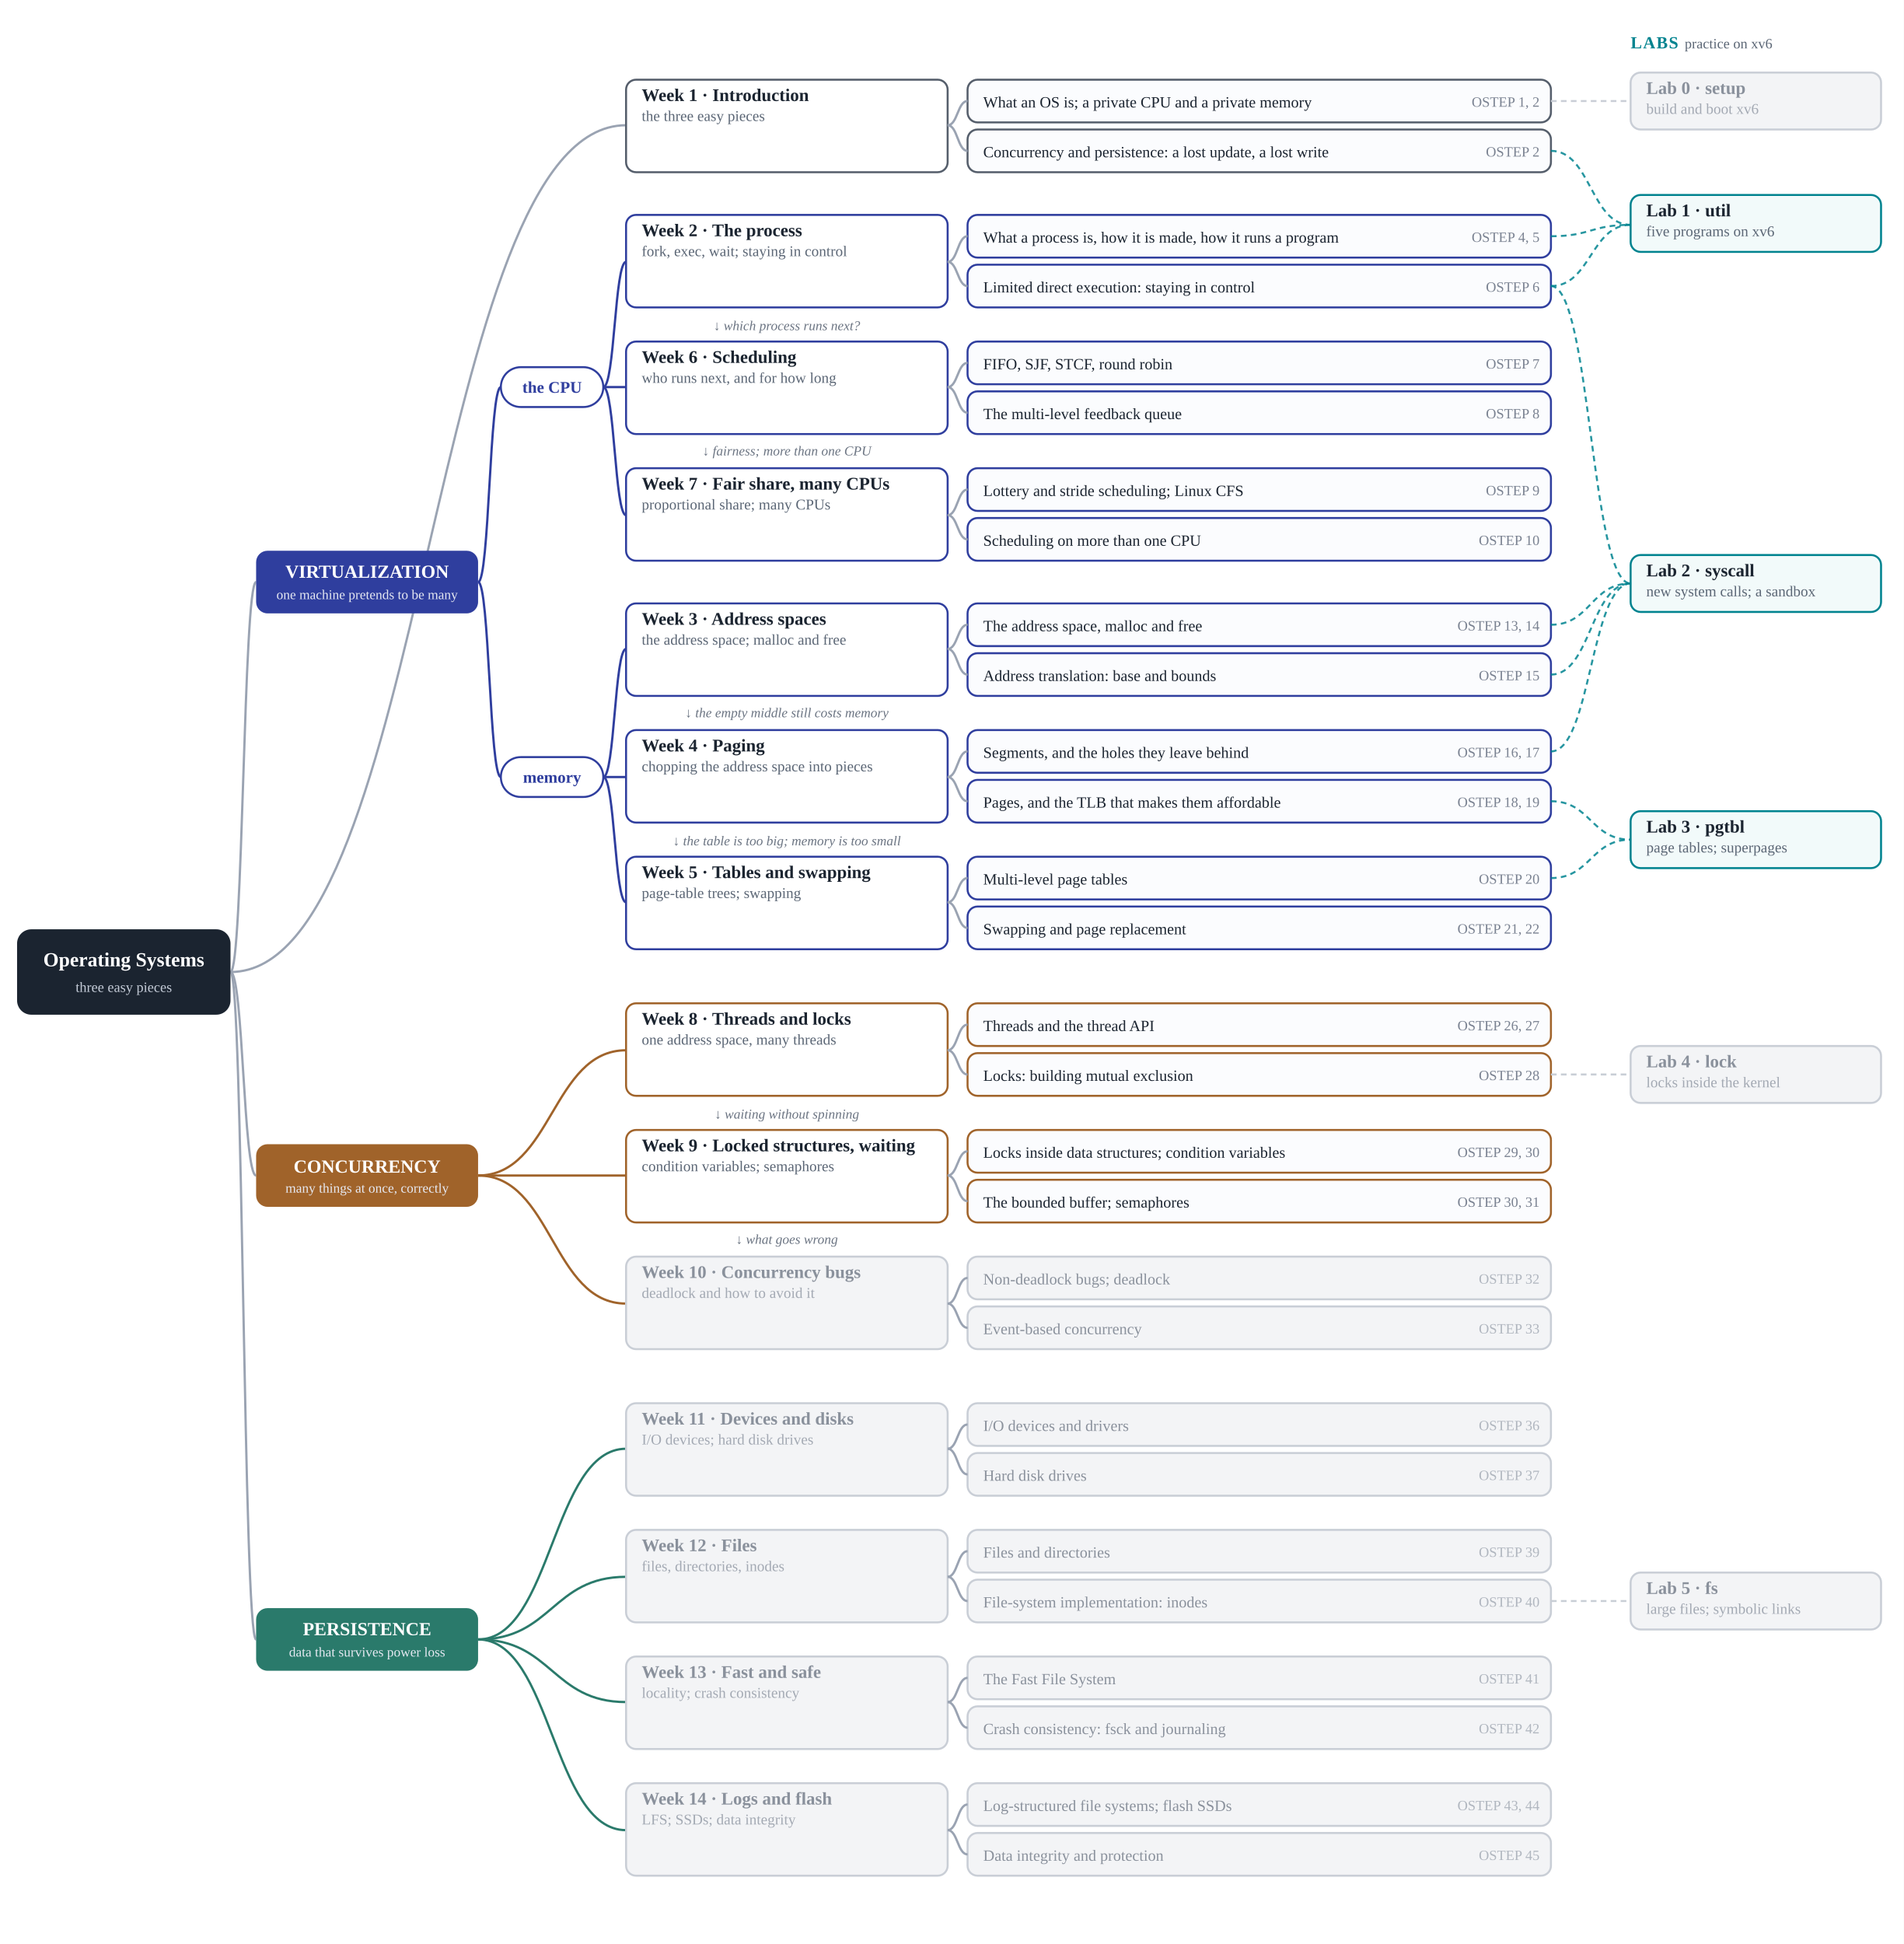
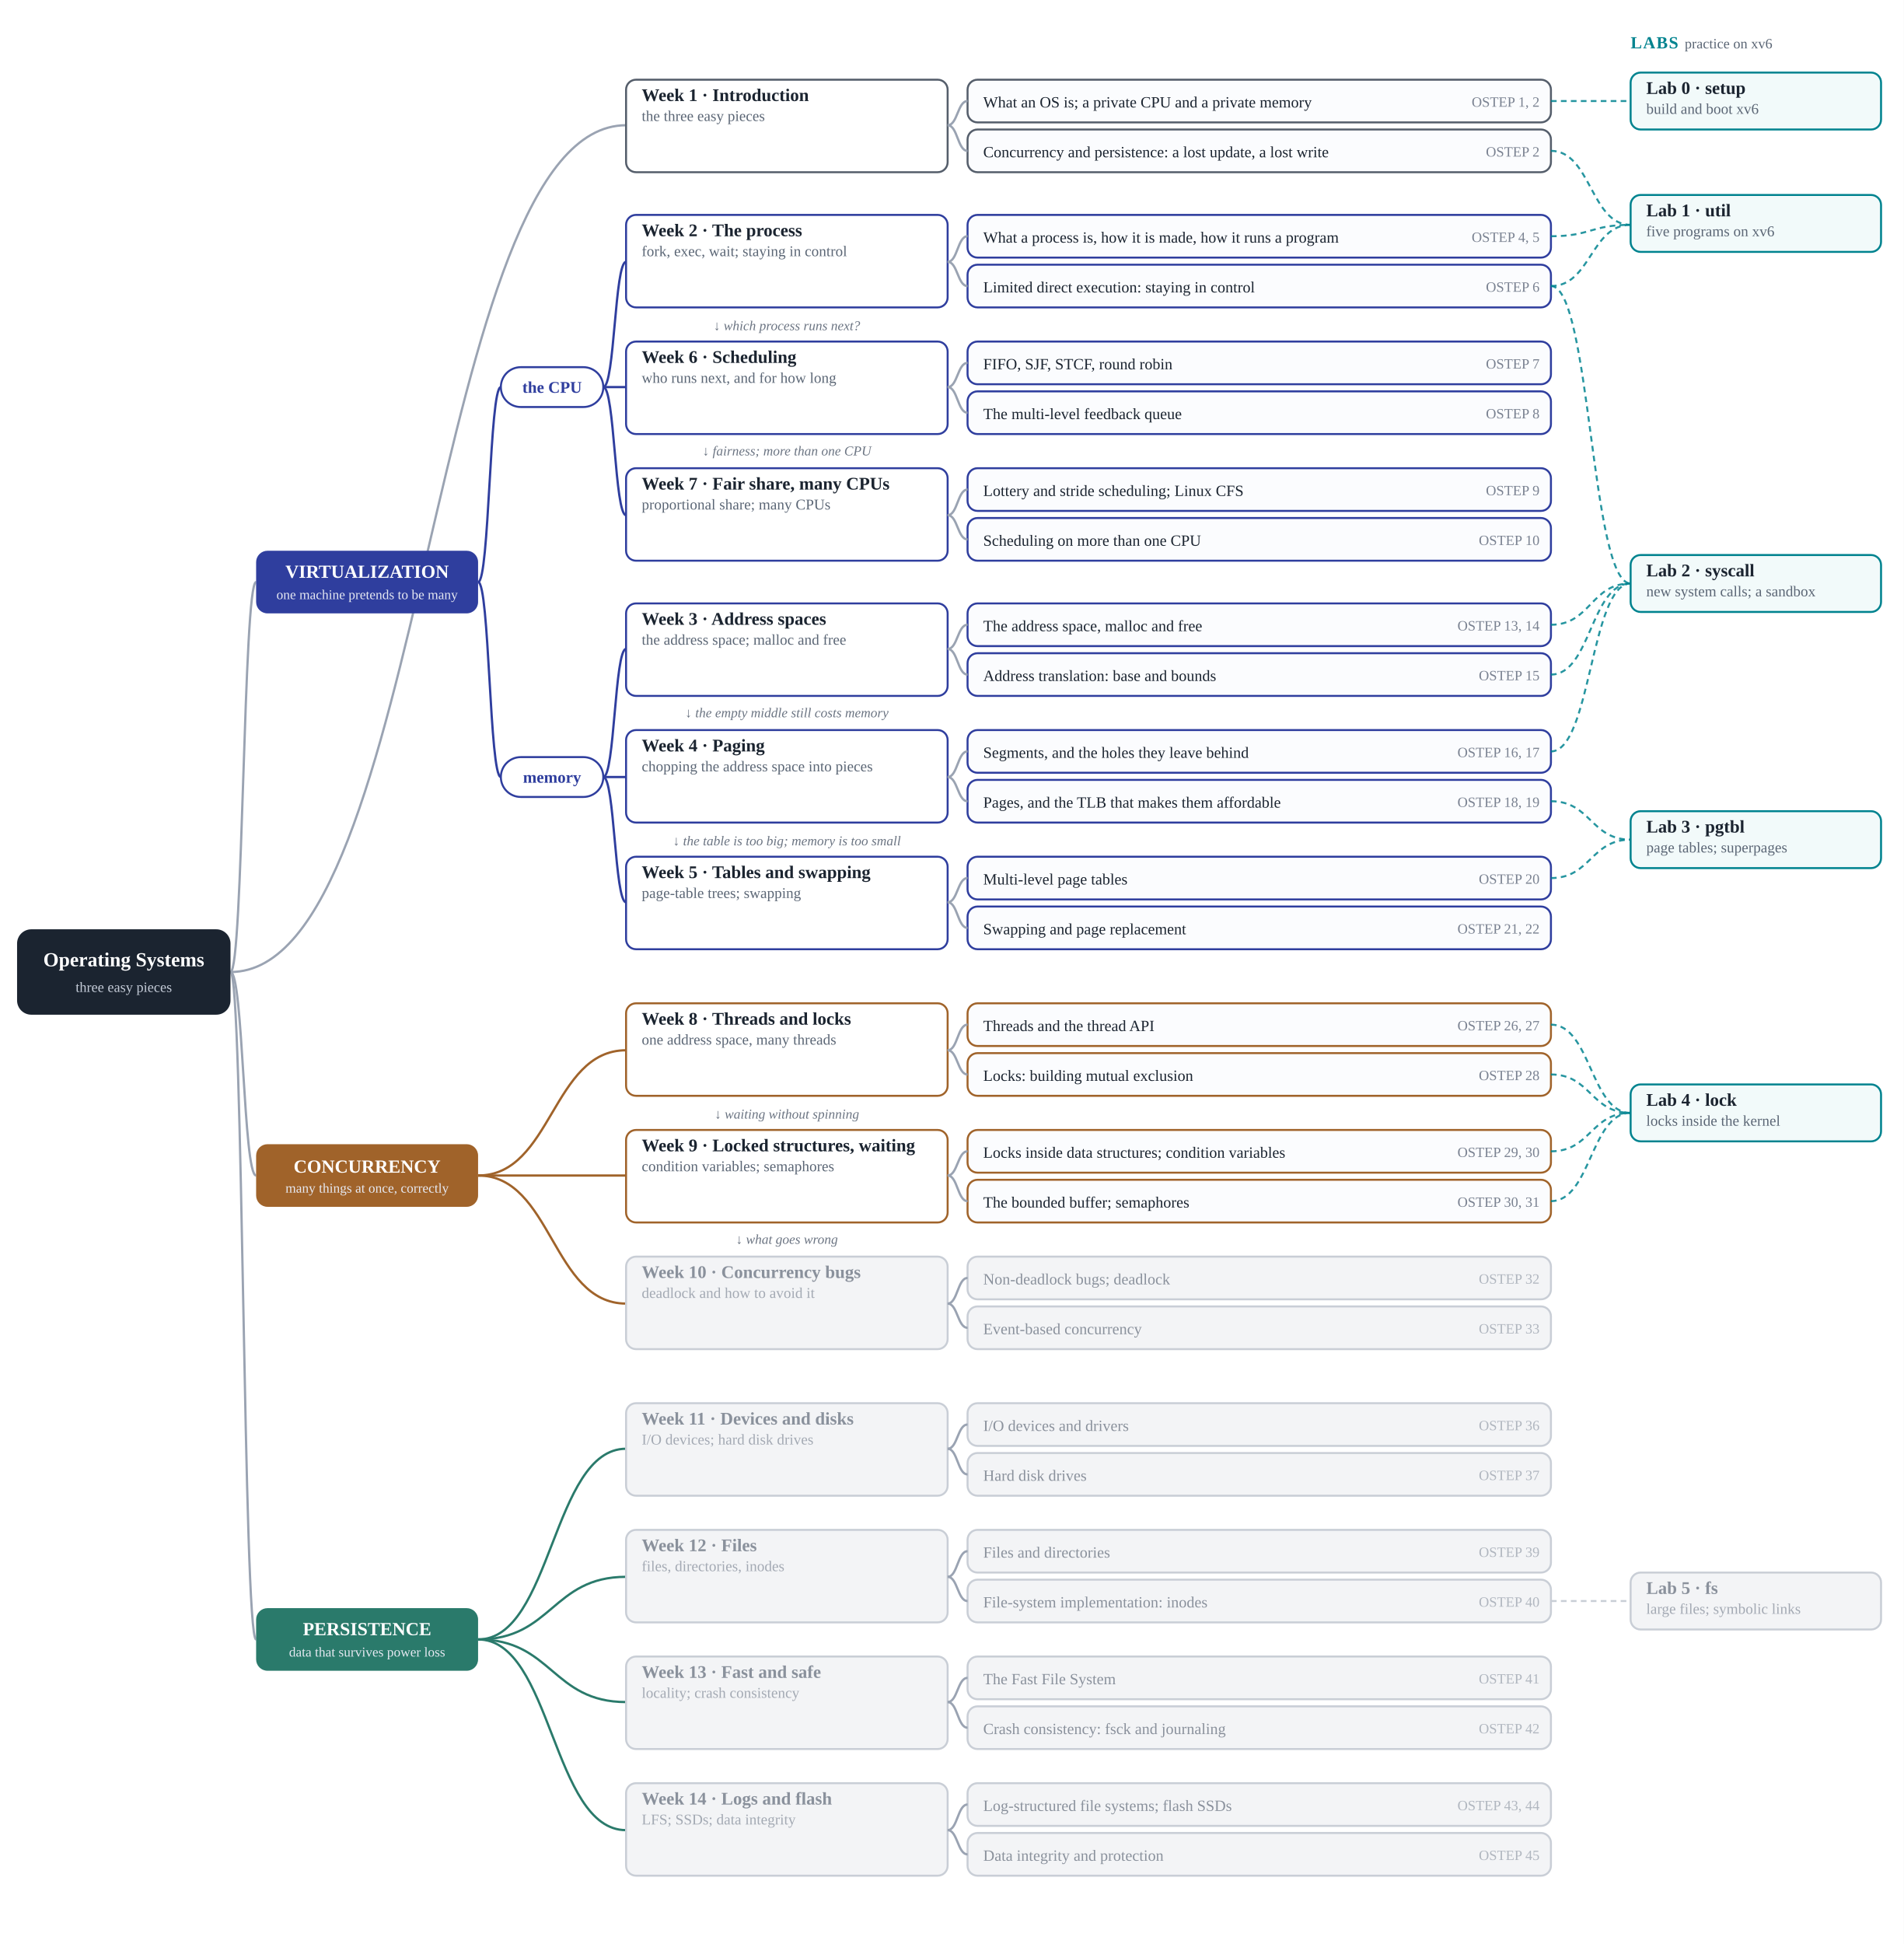
<svg xmlns="http://www.w3.org/2000/svg" viewBox="0 0 1338 1366" class="cmap" role="img" aria-label="Course map: the three pieces of operating systems and the weeks under each, and the labs joined to the classes they practice; each node a link to its page">
  <style>.cmap .cmap-link rect{transition:filter .15s} .cmap .cmap-link:hover rect{stroke-width:2.4;filter:drop-shadow(0 2px 4px rgba(0,0,0,.18))} .cmap .cmap-link:hover text{text-decoration:underline}</style>
  <rect x="0" y="0" width="1338" height="1366" fill="#ffffff" />
  <path d="M162,683 C301,683 301,88 440,88" fill="none" stroke="#9aa3b2" stroke-width="1.6" />
  <a href="w01/" class="cmap-link">
    <rect x="440" y="56" width="226" height="65" rx="7" fill="#ffffff" stroke="#555e6b" stroke-width="1.4" />
    <text x="451" y="71" font-family="Source Sans 3, Helvetica Neue, Arial, sans-serif" font-size="12.5" font-weight="600" fill="#1b2430">Week 1 · Introduction</text>
    <text x="451" y="85" font-family="Source Sans 3, Helvetica Neue, Arial, sans-serif" font-size="10.5" fill="#5b6675">the three easy pieces</text>
  </a>
  <a href="w01/class-1/" class="cmap-link">
    <rect x="680" y="56" width="410" height="30" rx="7" fill="#fbfcfe" stroke="#555e6b" stroke-width="1.4" />
    <text x="691" y="75.5" font-family="Source Sans 3, Helvetica Neue, Arial, sans-serif" font-size="11" font-weight="500" fill="#1b2430">What an OS is; a private CPU and a private memory</text>
  </a>
  <text x="1082" y="75.0" text-anchor="end" font-family="Source Sans 3, Helvetica Neue, Arial, sans-serif" font-size="10" fill="#7a8291">OSTEP 1, 2</text>
  <path d="M666,88 C673,88 673,71 680,71" fill="none" stroke="#9aa3b2" stroke-width="1.6" />
  <a href="w01/class-2/" class="cmap-link">
    <rect x="680" y="91" width="410" height="30" rx="7" fill="#fbfcfe" stroke="#555e6b" stroke-width="1.4" />
    <text x="691" y="110.5" font-family="Source Sans 3, Helvetica Neue, Arial, sans-serif" font-size="11" font-weight="500" fill="#1b2430">Concurrency and persistence: a lost update, a lost write</text>
  </a>
  <text x="1082" y="110.0" text-anchor="end" font-family="Source Sans 3, Helvetica Neue, Arial, sans-serif" font-size="10" fill="#7a8291">OSTEP 2</text>
  <path d="M666,88 C673,88 673,106 680,106" fill="none" stroke="#9aa3b2" stroke-width="1.6" />
  <path d="M162,683 C171,683 171,409 180,409" fill="none" stroke="#9aa3b2" stroke-width="1.6" />
  <rect x="180" y="387" width="156" height="44" rx="8" fill="#2f3e9e" />
  <text x="258.0" y="406" text-anchor="middle" font-family="Source Sans 3, Helvetica Neue, Arial, sans-serif" font-size="13" font-weight="700" fill="#fff">VIRTUALIZATION</text>
  <text x="258.0" y="421" text-anchor="middle" font-family="Source Sans 3, Helvetica Neue, Arial, sans-serif" font-size="9.5" fill="#e6e9f2">one machine pretends to be many</text>
  <path d="M336,409 C344,409 344,272 352,272" fill="none" stroke="#2f3e9e" stroke-width="1.6" />
  <rect x="352" y="258" width="72" height="28" rx="14" fill="#fff" stroke="#2f3e9e" stroke-width="1.4" />
  <text x="388.0" y="276" text-anchor="middle" font-family="Source Sans 3, Helvetica Neue, Arial, sans-serif" font-size="11.5" font-weight="600" fill="#2f3e9e">the CPU</text>
  <path d="M424,272 C432,272 432,184 440,184" fill="none" stroke="#2f3e9e" stroke-width="1.6" />
  <a href="w02/" class="cmap-link">
    <rect x="440" y="151" width="226" height="65" rx="7" fill="#ffffff" stroke="#2f3e9e" stroke-width="1.4" />
    <text x="451" y="166" font-family="Source Sans 3, Helvetica Neue, Arial, sans-serif" font-size="12.5" font-weight="600" fill="#1b2430">Week 2 · The process</text>
    <text x="451" y="180" font-family="Source Sans 3, Helvetica Neue, Arial, sans-serif" font-size="10.5" fill="#5b6675">fork, exec, wait; staying in control</text>
  </a>
  <a href="w02/class-1/" class="cmap-link">
    <rect x="680" y="151" width="410" height="30" rx="7" fill="#fbfcfe" stroke="#2f3e9e" stroke-width="1.4" />
    <text x="691" y="170.5" font-family="Source Sans 3, Helvetica Neue, Arial, sans-serif" font-size="11" font-weight="500" fill="#1b2430">What a process is, how it is made, how it runs a program</text>
  </a>
  <text x="1082" y="170.0" text-anchor="end" font-family="Source Sans 3, Helvetica Neue, Arial, sans-serif" font-size="10" fill="#7a8291">OSTEP 4, 5</text>
  <path d="M666,184 C673,184 673,166 680,166" fill="none" stroke="#9aa3b2" stroke-width="1.6" />
  <a href="w02/class-2/" class="cmap-link">
    <rect x="680" y="186" width="410" height="30" rx="7" fill="#fbfcfe" stroke="#2f3e9e" stroke-width="1.4" />
    <text x="691" y="205.5" font-family="Source Sans 3, Helvetica Neue, Arial, sans-serif" font-size="11" font-weight="500" fill="#1b2430">Limited direct execution: staying in control</text>
  </a>
  <text x="1082" y="205.0" text-anchor="end" font-family="Source Sans 3, Helvetica Neue, Arial, sans-serif" font-size="10" fill="#7a8291">OSTEP 6</text>
  <path d="M666,184 C673,184 673,201 680,201" fill="none" stroke="#9aa3b2" stroke-width="1.6" />
  <path d="M424,272 C432,272 432,272 440,272" fill="none" stroke="#2f3e9e" stroke-width="1.6" />
  <a href="w06/" class="cmap-link">
    <rect x="440" y="240" width="226" height="65" rx="7" fill="#ffffff" stroke="#2f3e9e" stroke-width="1.4" />
    <text x="451" y="255" font-family="Source Sans 3, Helvetica Neue, Arial, sans-serif" font-size="12.5" font-weight="600" fill="#1b2430">Week 6 · Scheduling</text>
    <text x="451" y="269" font-family="Source Sans 3, Helvetica Neue, Arial, sans-serif" font-size="10.5" fill="#5b6675">who runs next, and for how long</text>
  </a>
  <a href="w06/class-1/" class="cmap-link">
    <rect x="680" y="240" width="410" height="30" rx="7" fill="#fbfcfe" stroke="#2f3e9e" stroke-width="1.4" />
    <text x="691" y="259.5" font-family="Source Sans 3, Helvetica Neue, Arial, sans-serif" font-size="11" font-weight="500" fill="#1b2430">FIFO, SJF, STCF, round robin</text>
  </a>
  <text x="1082" y="259.0" text-anchor="end" font-family="Source Sans 3, Helvetica Neue, Arial, sans-serif" font-size="10" fill="#7a8291">OSTEP 7</text>
  <path d="M666,272 C673,272 673,255 680,255" fill="none" stroke="#9aa3b2" stroke-width="1.6" />
  <a href="w06/class-2/" class="cmap-link">
    <rect x="680" y="275" width="410" height="30" rx="7" fill="#fbfcfe" stroke="#2f3e9e" stroke-width="1.4" />
    <text x="691" y="294.5" font-family="Source Sans 3, Helvetica Neue, Arial, sans-serif" font-size="11" font-weight="500" fill="#1b2430">The multi-level feedback queue</text>
  </a>
  <text x="1082" y="294.0" text-anchor="end" font-family="Source Sans 3, Helvetica Neue, Arial, sans-serif" font-size="10" fill="#7a8291">OSTEP 8</text>
  <path d="M666,272 C673,272 673,290 680,290" fill="none" stroke="#9aa3b2" stroke-width="1.6" />
  <path d="M424,272 C432,272 432,362 440,362" fill="none" stroke="#2f3e9e" stroke-width="1.6" />
  <a href="w07/" class="cmap-link">
    <rect x="440" y="329" width="226" height="65" rx="7" fill="#ffffff" stroke="#2f3e9e" stroke-width="1.4" />
    <text x="451" y="344" font-family="Source Sans 3, Helvetica Neue, Arial, sans-serif" font-size="12.5" font-weight="600" fill="#1b2430">Week 7 · Fair share, many CPUs</text>
    <text x="451" y="358" font-family="Source Sans 3, Helvetica Neue, Arial, sans-serif" font-size="10.5" fill="#5b6675">proportional share; many CPUs</text>
  </a>
  <a href="w07/class-1/#chapter-1" class="cmap-link">
    <rect x="680" y="329" width="410" height="30" rx="7" fill="#fbfcfe" stroke="#2f3e9e" stroke-width="1.4" />
    <text x="691" y="348.5" font-family="Source Sans 3, Helvetica Neue, Arial, sans-serif" font-size="11" font-weight="500" fill="#1b2430">Lottery and stride scheduling; Linux CFS</text>
  </a>
  <text x="1082" y="348.0" text-anchor="end" font-family="Source Sans 3, Helvetica Neue, Arial, sans-serif" font-size="10" fill="#7a8291">OSTEP 9</text>
  <path d="M666,362 C673,362 673,344 680,344" fill="none" stroke="#9aa3b2" stroke-width="1.6" />
  <a href="w07/class-1/#chapter-3" class="cmap-link">
    <rect x="680" y="364" width="410" height="30" rx="7" fill="#fbfcfe" stroke="#2f3e9e" stroke-width="1.4" />
    <text x="691" y="383.5" font-family="Source Sans 3, Helvetica Neue, Arial, sans-serif" font-size="11" font-weight="500" fill="#1b2430">Scheduling on more than one CPU</text>
  </a>
  <text x="1082" y="383.0" text-anchor="end" font-family="Source Sans 3, Helvetica Neue, Arial, sans-serif" font-size="10" fill="#7a8291">OSTEP 10</text>
  <path d="M666,362 C673,362 673,379 680,379" fill="none" stroke="#9aa3b2" stroke-width="1.6" />
  <path d="M336,409 C344,409 344,546 352,546" fill="none" stroke="#2f3e9e" stroke-width="1.6" />
  <rect x="352" y="532" width="72" height="28" rx="14" fill="#fff" stroke="#2f3e9e" stroke-width="1.4" />
  <text x="388.0" y="550" text-anchor="middle" font-family="Source Sans 3, Helvetica Neue, Arial, sans-serif" font-size="11.5" font-weight="600" fill="#2f3e9e">memory</text>
  <path d="M424,546 C432,546 432,456 440,456" fill="none" stroke="#2f3e9e" stroke-width="1.6" />
  <a href="w03/" class="cmap-link">
    <rect x="440" y="424" width="226" height="65" rx="7" fill="#ffffff" stroke="#2f3e9e" stroke-width="1.4" />
    <text x="451" y="439" font-family="Source Sans 3, Helvetica Neue, Arial, sans-serif" font-size="12.5" font-weight="600" fill="#1b2430">Week 3 · Address spaces</text>
    <text x="451" y="453" font-family="Source Sans 3, Helvetica Neue, Arial, sans-serif" font-size="10.5" fill="#5b6675">the address space; malloc and free</text>
  </a>
  <a href="w03/class-1/" class="cmap-link">
    <rect x="680" y="424" width="410" height="30" rx="7" fill="#fbfcfe" stroke="#2f3e9e" stroke-width="1.4" />
    <text x="691" y="443.5" font-family="Source Sans 3, Helvetica Neue, Arial, sans-serif" font-size="11" font-weight="500" fill="#1b2430">The address space, malloc and free</text>
  </a>
  <text x="1082" y="443.0" text-anchor="end" font-family="Source Sans 3, Helvetica Neue, Arial, sans-serif" font-size="10" fill="#7a8291">OSTEP 13, 14</text>
  <path d="M666,456 C673,456 673,439 680,439" fill="none" stroke="#9aa3b2" stroke-width="1.6" />
  <a href="w03/class-2/" class="cmap-link">
    <rect x="680" y="459" width="410" height="30" rx="7" fill="#fbfcfe" stroke="#2f3e9e" stroke-width="1.4" />
    <text x="691" y="478.5" font-family="Source Sans 3, Helvetica Neue, Arial, sans-serif" font-size="11" font-weight="500" fill="#1b2430">Address translation: base and bounds</text>
  </a>
  <text x="1082" y="478.0" text-anchor="end" font-family="Source Sans 3, Helvetica Neue, Arial, sans-serif" font-size="10" fill="#7a8291">OSTEP 15</text>
  <path d="M666,456 C673,456 673,474 680,474" fill="none" stroke="#9aa3b2" stroke-width="1.6" />
  <path d="M424,546 C432,546 432,546 440,546" fill="none" stroke="#2f3e9e" stroke-width="1.6" />
  <a href="w04/" class="cmap-link">
    <rect x="440" y="513" width="226" height="65" rx="7" fill="#ffffff" stroke="#2f3e9e" stroke-width="1.4" />
    <text x="451" y="528" font-family="Source Sans 3, Helvetica Neue, Arial, sans-serif" font-size="12.5" font-weight="600" fill="#1b2430">Week 4 · Paging</text>
    <text x="451" y="542" font-family="Source Sans 3, Helvetica Neue, Arial, sans-serif" font-size="10.5" fill="#5b6675">chopping the address space into pieces</text>
  </a>
  <a href="w04/class-1/" class="cmap-link">
    <rect x="680" y="513" width="410" height="30" rx="7" fill="#fbfcfe" stroke="#2f3e9e" stroke-width="1.4" />
    <text x="691" y="532.5" font-family="Source Sans 3, Helvetica Neue, Arial, sans-serif" font-size="11" font-weight="500" fill="#1b2430">Segments, and the holes they leave behind</text>
  </a>
  <text x="1082" y="532.0" text-anchor="end" font-family="Source Sans 3, Helvetica Neue, Arial, sans-serif" font-size="10" fill="#7a8291">OSTEP 16, 17</text>
  <path d="M666,546 C673,546 673,528 680,528" fill="none" stroke="#9aa3b2" stroke-width="1.6" />
  <a href="w04/class-2/" class="cmap-link">
    <rect x="680" y="548" width="410" height="30" rx="7" fill="#fbfcfe" stroke="#2f3e9e" stroke-width="1.4" />
    <text x="691" y="567.5" font-family="Source Sans 3, Helvetica Neue, Arial, sans-serif" font-size="11" font-weight="500" fill="#1b2430">Pages, and the TLB that makes them affordable</text>
  </a>
  <text x="1082" y="567.0" text-anchor="end" font-family="Source Sans 3, Helvetica Neue, Arial, sans-serif" font-size="10" fill="#7a8291">OSTEP 18, 19</text>
  <path d="M666,546 C673,546 673,563 680,563" fill="none" stroke="#9aa3b2" stroke-width="1.6" />
  <path d="M424,546 C432,546 432,634 440,634" fill="none" stroke="#2f3e9e" stroke-width="1.6" />
  <a href="w05/" class="cmap-link">
    <rect x="440" y="602" width="226" height="65" rx="7" fill="#ffffff" stroke="#2f3e9e" stroke-width="1.4" />
    <text x="451" y="617" font-family="Source Sans 3, Helvetica Neue, Arial, sans-serif" font-size="12.5" font-weight="600" fill="#1b2430">Week 5 · Tables and swapping</text>
    <text x="451" y="631" font-family="Source Sans 3, Helvetica Neue, Arial, sans-serif" font-size="10.5" fill="#5b6675">page-table trees; swapping</text>
  </a>
  <a href="w05/class-1/" class="cmap-link">
    <rect x="680" y="602" width="410" height="30" rx="7" fill="#fbfcfe" stroke="#2f3e9e" stroke-width="1.4" />
    <text x="691" y="621.5" font-family="Source Sans 3, Helvetica Neue, Arial, sans-serif" font-size="11" font-weight="500" fill="#1b2430">Multi-level page tables</text>
  </a>
  <text x="1082" y="621.0" text-anchor="end" font-family="Source Sans 3, Helvetica Neue, Arial, sans-serif" font-size="10" fill="#7a8291">OSTEP 20</text>
  <path d="M666,634 C673,634 673,617 680,617" fill="none" stroke="#9aa3b2" stroke-width="1.6" />
  <a href="w05/class-2/" class="cmap-link">
    <rect x="680" y="637" width="410" height="30" rx="7" fill="#fbfcfe" stroke="#2f3e9e" stroke-width="1.4" />
    <text x="691" y="656.5" font-family="Source Sans 3, Helvetica Neue, Arial, sans-serif" font-size="11" font-weight="500" fill="#1b2430">Swapping and page replacement</text>
  </a>
  <text x="1082" y="656.0" text-anchor="end" font-family="Source Sans 3, Helvetica Neue, Arial, sans-serif" font-size="10" fill="#7a8291">OSTEP 21, 22</text>
  <path d="M666,634 C673,634 673,652 680,652" fill="none" stroke="#9aa3b2" stroke-width="1.6" />
  <path d="M162,683 C171,683 171,826 180,826" fill="none" stroke="#9aa3b2" stroke-width="1.6" />
  <rect x="180" y="804" width="156" height="44" rx="8" fill="#a0632a" />
  <text x="258.0" y="824" text-anchor="middle" font-family="Source Sans 3, Helvetica Neue, Arial, sans-serif" font-size="13" font-weight="700" fill="#fff">CONCURRENCY</text>
  <text x="258.0" y="838" text-anchor="middle" font-family="Source Sans 3, Helvetica Neue, Arial, sans-serif" font-size="9.5" fill="#e6e9f2">many things at once, correctly</text>
  <path d="M336,826 C388,826 388,738 440,738" fill="none" stroke="#a0632a" stroke-width="1.6" />
  <a href="w08/" class="cmap-link">
    <rect x="440" y="705" width="226" height="65" rx="7" fill="#ffffff" stroke="#a0632a" stroke-width="1.4" />
    <text x="451" y="720" font-family="Source Sans 3, Helvetica Neue, Arial, sans-serif" font-size="12.5" font-weight="600" fill="#1b2430">Week 8 · Threads and locks</text>
    <text x="451" y="734" font-family="Source Sans 3, Helvetica Neue, Arial, sans-serif" font-size="10.5" fill="#5b6675">one address space, many threads</text>
  </a>
  <a href="w08/class-1/" class="cmap-link">
    <rect x="680" y="705" width="410" height="30" rx="7" fill="#fbfcfe" stroke="#a0632a" stroke-width="1.4" />
    <text x="691" y="724.5" font-family="Source Sans 3, Helvetica Neue, Arial, sans-serif" font-size="11" font-weight="500" fill="#1b2430">Threads and the thread API</text>
  </a>
  <text x="1082" y="724.0" text-anchor="end" font-family="Source Sans 3, Helvetica Neue, Arial, sans-serif" font-size="10" fill="#7a8291">OSTEP 26, 27</text>
  <path d="M666,738 C673,738 673,720 680,720" fill="none" stroke="#9aa3b2" stroke-width="1.6" />
  <a href="w08/class-2/" class="cmap-link">
    <rect x="680" y="740" width="410" height="30" rx="7" fill="#fbfcfe" stroke="#a0632a" stroke-width="1.4" />
    <text x="691" y="759.5" font-family="Source Sans 3, Helvetica Neue, Arial, sans-serif" font-size="11" font-weight="500" fill="#1b2430">Locks: building mutual exclusion</text>
  </a>
  <text x="1082" y="759.0" text-anchor="end" font-family="Source Sans 3, Helvetica Neue, Arial, sans-serif" font-size="10" fill="#7a8291">OSTEP 28</text>
  <path d="M666,738 C673,738 673,755 680,755" fill="none" stroke="#9aa3b2" stroke-width="1.6" />
  <path d="M336,826 C388,826 388,826 440,826" fill="none" stroke="#a0632a" stroke-width="1.6" />
  <a href="w09/" class="cmap-link">
    <rect x="440" y="794" width="226" height="65" rx="7" fill="#ffffff" stroke="#a0632a" stroke-width="1.4" />
    <text x="451" y="809" font-family="Source Sans 3, Helvetica Neue, Arial, sans-serif" font-size="12.5" font-weight="600" fill="#1b2430">Week 9 · Locked structures, waiting</text>
    <text x="451" y="823" font-family="Source Sans 3, Helvetica Neue, Arial, sans-serif" font-size="10.5" fill="#5b6675">condition variables; semaphores</text>
  </a>
  <a href="w09/class-1/" class="cmap-link">
    <rect x="680" y="794" width="410" height="30" rx="7" fill="#fbfcfe" stroke="#a0632a" stroke-width="1.4" />
    <text x="691" y="813.5" font-family="Source Sans 3, Helvetica Neue, Arial, sans-serif" font-size="11" font-weight="500" fill="#1b2430">Locks inside data structures; condition variables</text>
  </a>
  <text x="1082" y="813.0" text-anchor="end" font-family="Source Sans 3, Helvetica Neue, Arial, sans-serif" font-size="10" fill="#7a8291">OSTEP 29, 30</text>
  <path d="M666,826 C673,826 673,809 680,809" fill="none" stroke="#9aa3b2" stroke-width="1.6" />
  <a href="w09/class-2/" class="cmap-link">
    <rect x="680" y="829" width="410" height="30" rx="7" fill="#fbfcfe" stroke="#a0632a" stroke-width="1.4" />
    <text x="691" y="848.5" font-family="Source Sans 3, Helvetica Neue, Arial, sans-serif" font-size="11" font-weight="500" fill="#1b2430">The bounded buffer; semaphores</text>
  </a>
  <text x="1082" y="848.0" text-anchor="end" font-family="Source Sans 3, Helvetica Neue, Arial, sans-serif" font-size="10" fill="#7a8291">OSTEP 30, 31</text>
  <path d="M666,826 C673,826 673,844 680,844" fill="none" stroke="#9aa3b2" stroke-width="1.6" />
  <path d="M336,826 C388,826 388,916 440,916" fill="none" stroke="#a0632a" stroke-width="1.6" />
  <g class="cmap-soon">
    <rect x="440" y="883" width="226" height="65" rx="7" fill="#f3f4f6" stroke="#c9ced6" stroke-width="1.4" />
    <text x="451" y="898" font-family="Source Sans 3, Helvetica Neue, Arial, sans-serif" font-size="12.5" font-weight="600" fill="#8a919c">Week 10 · Concurrency bugs</text>
    <text x="451" y="912" font-family="Source Sans 3, Helvetica Neue, Arial, sans-serif" font-size="10.5" fill="#a3a9b3">deadlock and how to avoid it</text>
  </g>
  <g class="cmap-soon">
    <rect x="680" y="883" width="410" height="30" rx="7" fill="#f3f4f6" stroke="#c9ced6" stroke-width="1.4" />
    <text x="691" y="902.5" font-family="Source Sans 3, Helvetica Neue, Arial, sans-serif" font-size="11" font-weight="500" fill="#8a919c">Non-deadlock bugs; deadlock</text>
  </g>
  <text x="1082" y="902.0" text-anchor="end" font-family="Source Sans 3, Helvetica Neue, Arial, sans-serif" font-size="10" fill="#b0b6bf">OSTEP 32</text>
  <path d="M666,916 C673,916 673,898 680,898" fill="none" stroke="#9aa3b2" stroke-width="1.6" />
  <g class="cmap-soon">
    <rect x="680" y="918" width="410" height="30" rx="7" fill="#f3f4f6" stroke="#c9ced6" stroke-width="1.4" />
    <text x="691" y="937.5" font-family="Source Sans 3, Helvetica Neue, Arial, sans-serif" font-size="11" font-weight="500" fill="#8a919c">Event-based concurrency</text>
  </g>
  <text x="1082" y="937.0" text-anchor="end" font-family="Source Sans 3, Helvetica Neue, Arial, sans-serif" font-size="10" fill="#b0b6bf">OSTEP 33</text>
  <path d="M666,916 C673,916 673,933 680,933" fill="none" stroke="#9aa3b2" stroke-width="1.6" />
  <path d="M162,683 C171,683 171,1152 180,1152" fill="none" stroke="#9aa3b2" stroke-width="1.6" />
  <rect x="180" y="1130" width="156" height="44" rx="8" fill="#2a7a6b" />
  <text x="258.0" y="1149" text-anchor="middle" font-family="Source Sans 3, Helvetica Neue, Arial, sans-serif" font-size="13" font-weight="700" fill="#fff">PERSISTENCE</text>
  <text x="258.0" y="1164" text-anchor="middle" font-family="Source Sans 3, Helvetica Neue, Arial, sans-serif" font-size="9.5" fill="#e6e9f2">data that survives power loss</text>
  <path d="M336,1152 C388,1152 388,1018 440,1018" fill="none" stroke="#2a7a6b" stroke-width="1.6" />
  <g class="cmap-soon">
    <rect x="440" y="986" width="226" height="65" rx="7" fill="#f3f4f6" stroke="#c9ced6" stroke-width="1.4" />
    <text x="451" y="1001" font-family="Source Sans 3, Helvetica Neue, Arial, sans-serif" font-size="12.5" font-weight="600" fill="#8a919c">Week 11 · Devices and disks</text>
    <text x="451" y="1015" font-family="Source Sans 3, Helvetica Neue, Arial, sans-serif" font-size="10.5" fill="#a3a9b3">I/O devices; hard disk drives</text>
  </g>
  <g class="cmap-soon">
    <rect x="680" y="986" width="410" height="30" rx="7" fill="#f3f4f6" stroke="#c9ced6" stroke-width="1.4" />
    <text x="691" y="1005.5" font-family="Source Sans 3, Helvetica Neue, Arial, sans-serif" font-size="11" font-weight="500" fill="#8a919c">I/O devices and drivers</text>
  </g>
  <text x="1082" y="1005.0" text-anchor="end" font-family="Source Sans 3, Helvetica Neue, Arial, sans-serif" font-size="10" fill="#b0b6bf">OSTEP 36</text>
  <path d="M666,1018 C673,1018 673,1001 680,1001" fill="none" stroke="#9aa3b2" stroke-width="1.6" />
  <g class="cmap-soon">
    <rect x="680" y="1021" width="410" height="30" rx="7" fill="#f3f4f6" stroke="#c9ced6" stroke-width="1.4" />
    <text x="691" y="1040.5" font-family="Source Sans 3, Helvetica Neue, Arial, sans-serif" font-size="11" font-weight="500" fill="#8a919c">Hard disk drives</text>
  </g>
  <text x="1082" y="1040.0" text-anchor="end" font-family="Source Sans 3, Helvetica Neue, Arial, sans-serif" font-size="10" fill="#b0b6bf">OSTEP 37</text>
  <path d="M666,1018 C673,1018 673,1036 680,1036" fill="none" stroke="#9aa3b2" stroke-width="1.6" />
  <path d="M336,1152 C388,1152 388,1108 440,1108" fill="none" stroke="#2a7a6b" stroke-width="1.6" />
  <g class="cmap-soon">
    <rect x="440" y="1075" width="226" height="65" rx="7" fill="#f3f4f6" stroke="#c9ced6" stroke-width="1.4" />
    <text x="451" y="1090" font-family="Source Sans 3, Helvetica Neue, Arial, sans-serif" font-size="12.5" font-weight="600" fill="#8a919c">Week 12 · Files</text>
    <text x="451" y="1104" font-family="Source Sans 3, Helvetica Neue, Arial, sans-serif" font-size="10.5" fill="#a3a9b3">files, directories, inodes</text>
  </g>
  <g class="cmap-soon">
    <rect x="680" y="1075" width="410" height="30" rx="7" fill="#f3f4f6" stroke="#c9ced6" stroke-width="1.4" />
    <text x="691" y="1094.5" font-family="Source Sans 3, Helvetica Neue, Arial, sans-serif" font-size="11" font-weight="500" fill="#8a919c">Files and directories</text>
  </g>
  <text x="1082" y="1094.0" text-anchor="end" font-family="Source Sans 3, Helvetica Neue, Arial, sans-serif" font-size="10" fill="#b0b6bf">OSTEP 39</text>
  <path d="M666,1108 C673,1108 673,1090 680,1090" fill="none" stroke="#9aa3b2" stroke-width="1.6" />
  <g class="cmap-soon">
    <rect x="680" y="1110" width="410" height="30" rx="7" fill="#f3f4f6" stroke="#c9ced6" stroke-width="1.4" />
    <text x="691" y="1129.5" font-family="Source Sans 3, Helvetica Neue, Arial, sans-serif" font-size="11" font-weight="500" fill="#8a919c">File-system implementation: inodes</text>
  </g>
  <text x="1082" y="1129.0" text-anchor="end" font-family="Source Sans 3, Helvetica Neue, Arial, sans-serif" font-size="10" fill="#b0b6bf">OSTEP 40</text>
  <path d="M666,1108 C673,1108 673,1125 680,1125" fill="none" stroke="#9aa3b2" stroke-width="1.6" />
  <path d="M336,1152 C388,1152 388,1196 440,1196" fill="none" stroke="#2a7a6b" stroke-width="1.6" />
  <g class="cmap-soon">
    <rect x="440" y="1164" width="226" height="65" rx="7" fill="#f3f4f6" stroke="#c9ced6" stroke-width="1.4" />
    <text x="451" y="1179" font-family="Source Sans 3, Helvetica Neue, Arial, sans-serif" font-size="12.5" font-weight="600" fill="#8a919c">Week 13 · Fast and safe</text>
    <text x="451" y="1193" font-family="Source Sans 3, Helvetica Neue, Arial, sans-serif" font-size="10.5" fill="#a3a9b3">locality; crash consistency</text>
  </g>
  <g class="cmap-soon">
    <rect x="680" y="1164" width="410" height="30" rx="7" fill="#f3f4f6" stroke="#c9ced6" stroke-width="1.4" />
    <text x="691" y="1183.5" font-family="Source Sans 3, Helvetica Neue, Arial, sans-serif" font-size="11" font-weight="500" fill="#8a919c">The Fast File System</text>
  </g>
  <text x="1082" y="1183.0" text-anchor="end" font-family="Source Sans 3, Helvetica Neue, Arial, sans-serif" font-size="10" fill="#b0b6bf">OSTEP 41</text>
  <path d="M666,1196 C673,1196 673,1179 680,1179" fill="none" stroke="#9aa3b2" stroke-width="1.6" />
  <g class="cmap-soon">
    <rect x="680" y="1199" width="410" height="30" rx="7" fill="#f3f4f6" stroke="#c9ced6" stroke-width="1.4" />
    <text x="691" y="1218.5" font-family="Source Sans 3, Helvetica Neue, Arial, sans-serif" font-size="11" font-weight="500" fill="#8a919c">Crash consistency: fsck and journaling</text>
  </g>
  <text x="1082" y="1218.0" text-anchor="end" font-family="Source Sans 3, Helvetica Neue, Arial, sans-serif" font-size="10" fill="#b0b6bf">OSTEP 42</text>
  <path d="M666,1196 C673,1196 673,1214 680,1214" fill="none" stroke="#9aa3b2" stroke-width="1.6" />
  <path d="M336,1152 C388,1152 388,1286 440,1286" fill="none" stroke="#2a7a6b" stroke-width="1.6" />
  <g class="cmap-soon">
    <rect x="440" y="1253" width="226" height="65" rx="7" fill="#f3f4f6" stroke="#c9ced6" stroke-width="1.4" />
    <text x="451" y="1268" font-family="Source Sans 3, Helvetica Neue, Arial, sans-serif" font-size="12.5" font-weight="600" fill="#8a919c">Week 14 · Logs and flash</text>
    <text x="451" y="1282" font-family="Source Sans 3, Helvetica Neue, Arial, sans-serif" font-size="10.5" fill="#a3a9b3">LFS; SSDs; data integrity</text>
  </g>
  <g class="cmap-soon">
    <rect x="680" y="1253" width="410" height="30" rx="7" fill="#f3f4f6" stroke="#c9ced6" stroke-width="1.4" />
    <text x="691" y="1272.5" font-family="Source Sans 3, Helvetica Neue, Arial, sans-serif" font-size="11" font-weight="500" fill="#8a919c">Log-structured file systems; flash SSDs</text>
  </g>
  <text x="1082" y="1272.0" text-anchor="end" font-family="Source Sans 3, Helvetica Neue, Arial, sans-serif" font-size="10" fill="#b0b6bf">OSTEP 43, 44</text>
  <path d="M666,1286 C673,1286 673,1268 680,1268" fill="none" stroke="#9aa3b2" stroke-width="1.6" />
  <g class="cmap-soon">
    <rect x="680" y="1288" width="410" height="30" rx="7" fill="#f3f4f6" stroke="#c9ced6" stroke-width="1.4" />
    <text x="691" y="1307.5" font-family="Source Sans 3, Helvetica Neue, Arial, sans-serif" font-size="11" font-weight="500" fill="#8a919c">Data integrity and protection</text>
  </g>
  <text x="1082" y="1307.0" text-anchor="end" font-family="Source Sans 3, Helvetica Neue, Arial, sans-serif" font-size="10" fill="#b0b6bf">OSTEP 45</text>
  <path d="M666,1286 C673,1286 673,1303 680,1303" fill="none" stroke="#9aa3b2" stroke-width="1.6" />
  <rect x="12" y="653" width="150" height="60" rx="10" fill="#1b2430" />
  <text x="87.0" y="679" text-anchor="middle" font-family="Source Sans 3, Helvetica Neue, Arial, sans-serif" font-size="14" font-weight="700" fill="#fff">Operating Systems</text>
  <text x="87.0" y="697" text-anchor="middle" font-family="Source Sans 3, Helvetica Neue, Arial, sans-serif" font-size="10" fill="#c5ccd8">three easy pieces</text>
  <text x="553.0" y="504" text-anchor="middle" font-family="Source Sans 3, Helvetica Neue, Arial, sans-serif" font-size="9.5" font-style="italic" fill="#6b7482">↓ the empty middle still costs memory</text>
  <text x="553.0" y="594" text-anchor="middle" font-family="Source Sans 3, Helvetica Neue, Arial, sans-serif" font-size="9.5" font-style="italic" fill="#6b7482">↓ the table is too big; memory is too small</text>
  <text x="553.0" y="232" text-anchor="middle" font-family="Source Sans 3, Helvetica Neue, Arial, sans-serif" font-size="9.5" font-style="italic" fill="#6b7482">↓ which process runs next?</text>
  <text x="553.0" y="320" text-anchor="middle" font-family="Source Sans 3, Helvetica Neue, Arial, sans-serif" font-size="9.5" font-style="italic" fill="#6b7482">↓ fairness; more than one CPU</text>
  <text x="553.0" y="786" text-anchor="middle" font-family="Source Sans 3, Helvetica Neue, Arial, sans-serif" font-size="9.5" font-style="italic" fill="#6b7482">↓ waiting without spinning</text>
  <text x="553.0" y="874" text-anchor="middle" font-family="Source Sans 3, Helvetica Neue, Arial, sans-serif" font-size="9.5" font-style="italic" fill="#6b7482">↓ what goes wrong</text>
  <text x="1146" y="34" font-family="Source Sans 3, Helvetica Neue, Arial, sans-serif" font-size="12" font-weight="700" letter-spacing=".06em" fill="#00838f">LABS</text>
  <text x="1184" y="34" font-family="Source Sans 3, Helvetica Neue, Arial, sans-serif" font-size="10" fill="#5b6675">practice on xv6</text>
-   <path d="M1090,71 C1118,71 1118,71 1146,71" fill="none" stroke="#c9ced6" stroke-width="1.4" stroke-dasharray="4 3" opacity="1" />
+   <path d="M1090,71 C1118,71 1118,71 1146,71" fill="none" stroke="#00838f" stroke-width="1.4" stroke-dasharray="4 3" opacity="0.85" />
  <path d="M1090,106 C1118,106 1118,158 1146,158" fill="none" stroke="#00838f" stroke-width="1.4" stroke-dasharray="4 3" opacity="0.85" />
  <path d="M1090,166 C1118,166 1118,158 1146,158" fill="none" stroke="#00838f" stroke-width="1.4" stroke-dasharray="4 3" opacity="0.85" />
  <path d="M1090,201 C1118,201 1118,158 1146,158" fill="none" stroke="#00838f" stroke-width="1.4" stroke-dasharray="4 3" opacity="0.85" />
  <path d="M1090,201 C1118,201 1118,410 1146,410" fill="none" stroke="#00838f" stroke-width="1.4" stroke-dasharray="4 3" opacity="0.85" />
  <path d="M1090,439 C1118,439 1118,410 1146,410" fill="none" stroke="#00838f" stroke-width="1.4" stroke-dasharray="4 3" opacity="0.85" />
  <path d="M1090,474 C1118,474 1118,410 1146,410" fill="none" stroke="#00838f" stroke-width="1.4" stroke-dasharray="4 3" opacity="0.85" />
  <path d="M1090,528 C1118,528 1118,410 1146,410" fill="none" stroke="#00838f" stroke-width="1.4" stroke-dasharray="4 3" opacity="0.85" />
  <path d="M1090,563 C1118,563 1118,590 1146,590" fill="none" stroke="#00838f" stroke-width="1.4" stroke-dasharray="4 3" opacity="0.85" />
  <path d="M1090,617 C1118,617 1118,590 1146,590" fill="none" stroke="#00838f" stroke-width="1.4" stroke-dasharray="4 3" opacity="0.85" />
-   <path d="M1090,755 C1118,755 1118,755 1146,755" fill="none" stroke="#c9ced6" stroke-width="1.4" stroke-dasharray="4 3" opacity="1" />
+   <path d="M1090,720 C1118,720 1118,782 1146,782" fill="none" stroke="#00838f" stroke-width="1.4" stroke-dasharray="4 3" opacity="0.85" />
+   <path d="M1090,755 C1118,755 1118,782 1146,782" fill="none" stroke="#00838f" stroke-width="1.4" stroke-dasharray="4 3" opacity="0.85" />
+   <path d="M1090,809 C1118,809 1118,782 1146,782" fill="none" stroke="#00838f" stroke-width="1.4" stroke-dasharray="4 3" opacity="0.85" />
+   <path d="M1090,844 C1118,844 1118,782 1146,782" fill="none" stroke="#00838f" stroke-width="1.4" stroke-dasharray="4 3" opacity="0.85" />
  <path d="M1090,1125 C1118,1125 1118,1125 1146,1125" fill="none" stroke="#c9ced6" stroke-width="1.4" stroke-dasharray="4 3" opacity="1" />
-   <g class="cmap-soon">
-     <rect x="1146" y="51" width="176" height="40" rx="7" fill="#f3f4f6" stroke="#c9ced6" stroke-width="1.4" />
-     <text x="1157" y="66" font-family="Source Sans 3, Helvetica Neue, Arial, sans-serif" font-size="12.5" font-weight="600" fill="#8a919c">Lab 0 · setup</text>
-     <text x="1157" y="80" font-family="Source Sans 3, Helvetica Neue, Arial, sans-serif" font-size="10.5" fill="#a3a9b3">build and boot xv6</text>
-   </g>
+   <a href="labs/lab0/" class="cmap-link">
+     <rect x="1146" y="51" width="176" height="40" rx="7" fill="#f2fafa" stroke="#00838f" stroke-width="1.4" />
+     <text x="1157" y="66" font-family="Source Sans 3, Helvetica Neue, Arial, sans-serif" font-size="12.5" font-weight="600" fill="#1b2430">Lab 0 · setup</text>
+     <text x="1157" y="80" font-family="Source Sans 3, Helvetica Neue, Arial, sans-serif" font-size="10.5" fill="#5b6675">build and boot xv6</text>
+   </a>
  <a href="labs/lab1/" class="cmap-link">
    <rect x="1146" y="137" width="176" height="40" rx="7" fill="#f2fafa" stroke="#00838f" stroke-width="1.4" />
    <text x="1157" y="152" font-family="Source Sans 3, Helvetica Neue, Arial, sans-serif" font-size="12.5" font-weight="600" fill="#1b2430">Lab 1 · util</text>
    <text x="1157" y="166" font-family="Source Sans 3, Helvetica Neue, Arial, sans-serif" font-size="10.5" fill="#5b6675">five programs on xv6</text>
  </a>
  <a href="labs/lab2/" class="cmap-link">
    <rect x="1146" y="390" width="176" height="40" rx="7" fill="#f2fafa" stroke="#00838f" stroke-width="1.4" />
    <text x="1157" y="405" font-family="Source Sans 3, Helvetica Neue, Arial, sans-serif" font-size="12.5" font-weight="600" fill="#1b2430">Lab 2 · syscall</text>
    <text x="1157" y="419" font-family="Source Sans 3, Helvetica Neue, Arial, sans-serif" font-size="10.5" fill="#5b6675">new system calls; a sandbox</text>
  </a>
  <a href="labs/lab3/" class="cmap-link">
    <rect x="1146" y="570" width="176" height="40" rx="7" fill="#f2fafa" stroke="#00838f" stroke-width="1.4" />
    <text x="1157" y="585" font-family="Source Sans 3, Helvetica Neue, Arial, sans-serif" font-size="12.5" font-weight="600" fill="#1b2430">Lab 3 · pgtbl</text>
    <text x="1157" y="599" font-family="Source Sans 3, Helvetica Neue, Arial, sans-serif" font-size="10.5" fill="#5b6675">page tables; superpages</text>
  </a>
-   <g class="cmap-soon">
-     <rect x="1146" y="735" width="176" height="40" rx="7" fill="#f3f4f6" stroke="#c9ced6" stroke-width="1.4" />
-     <text x="1157" y="750" font-family="Source Sans 3, Helvetica Neue, Arial, sans-serif" font-size="12.5" font-weight="600" fill="#8a919c">Lab 4 · lock</text>
-     <text x="1157" y="764" font-family="Source Sans 3, Helvetica Neue, Arial, sans-serif" font-size="10.5" fill="#a3a9b3">locks inside the kernel</text>
-   </g>
+   <a href="labs/lab4/" class="cmap-link">
+     <rect x="1146" y="762" width="176" height="40" rx="7" fill="#f2fafa" stroke="#00838f" stroke-width="1.4" />
+     <text x="1157" y="777" font-family="Source Sans 3, Helvetica Neue, Arial, sans-serif" font-size="12.5" font-weight="600" fill="#1b2430">Lab 4 · lock</text>
+     <text x="1157" y="791" font-family="Source Sans 3, Helvetica Neue, Arial, sans-serif" font-size="10.5" fill="#5b6675">locks inside the kernel</text>
+   </a>
  <g class="cmap-soon">
    <rect x="1146" y="1105" width="176" height="40" rx="7" fill="#f3f4f6" stroke="#c9ced6" stroke-width="1.4" />
    <text x="1157" y="1120" font-family="Source Sans 3, Helvetica Neue, Arial, sans-serif" font-size="12.5" font-weight="600" fill="#8a919c">Lab 5 · fs</text>
    <text x="1157" y="1134" font-family="Source Sans 3, Helvetica Neue, Arial, sans-serif" font-size="10.5" fill="#a3a9b3">large files; symbolic links</text>
  </g>
</svg>
